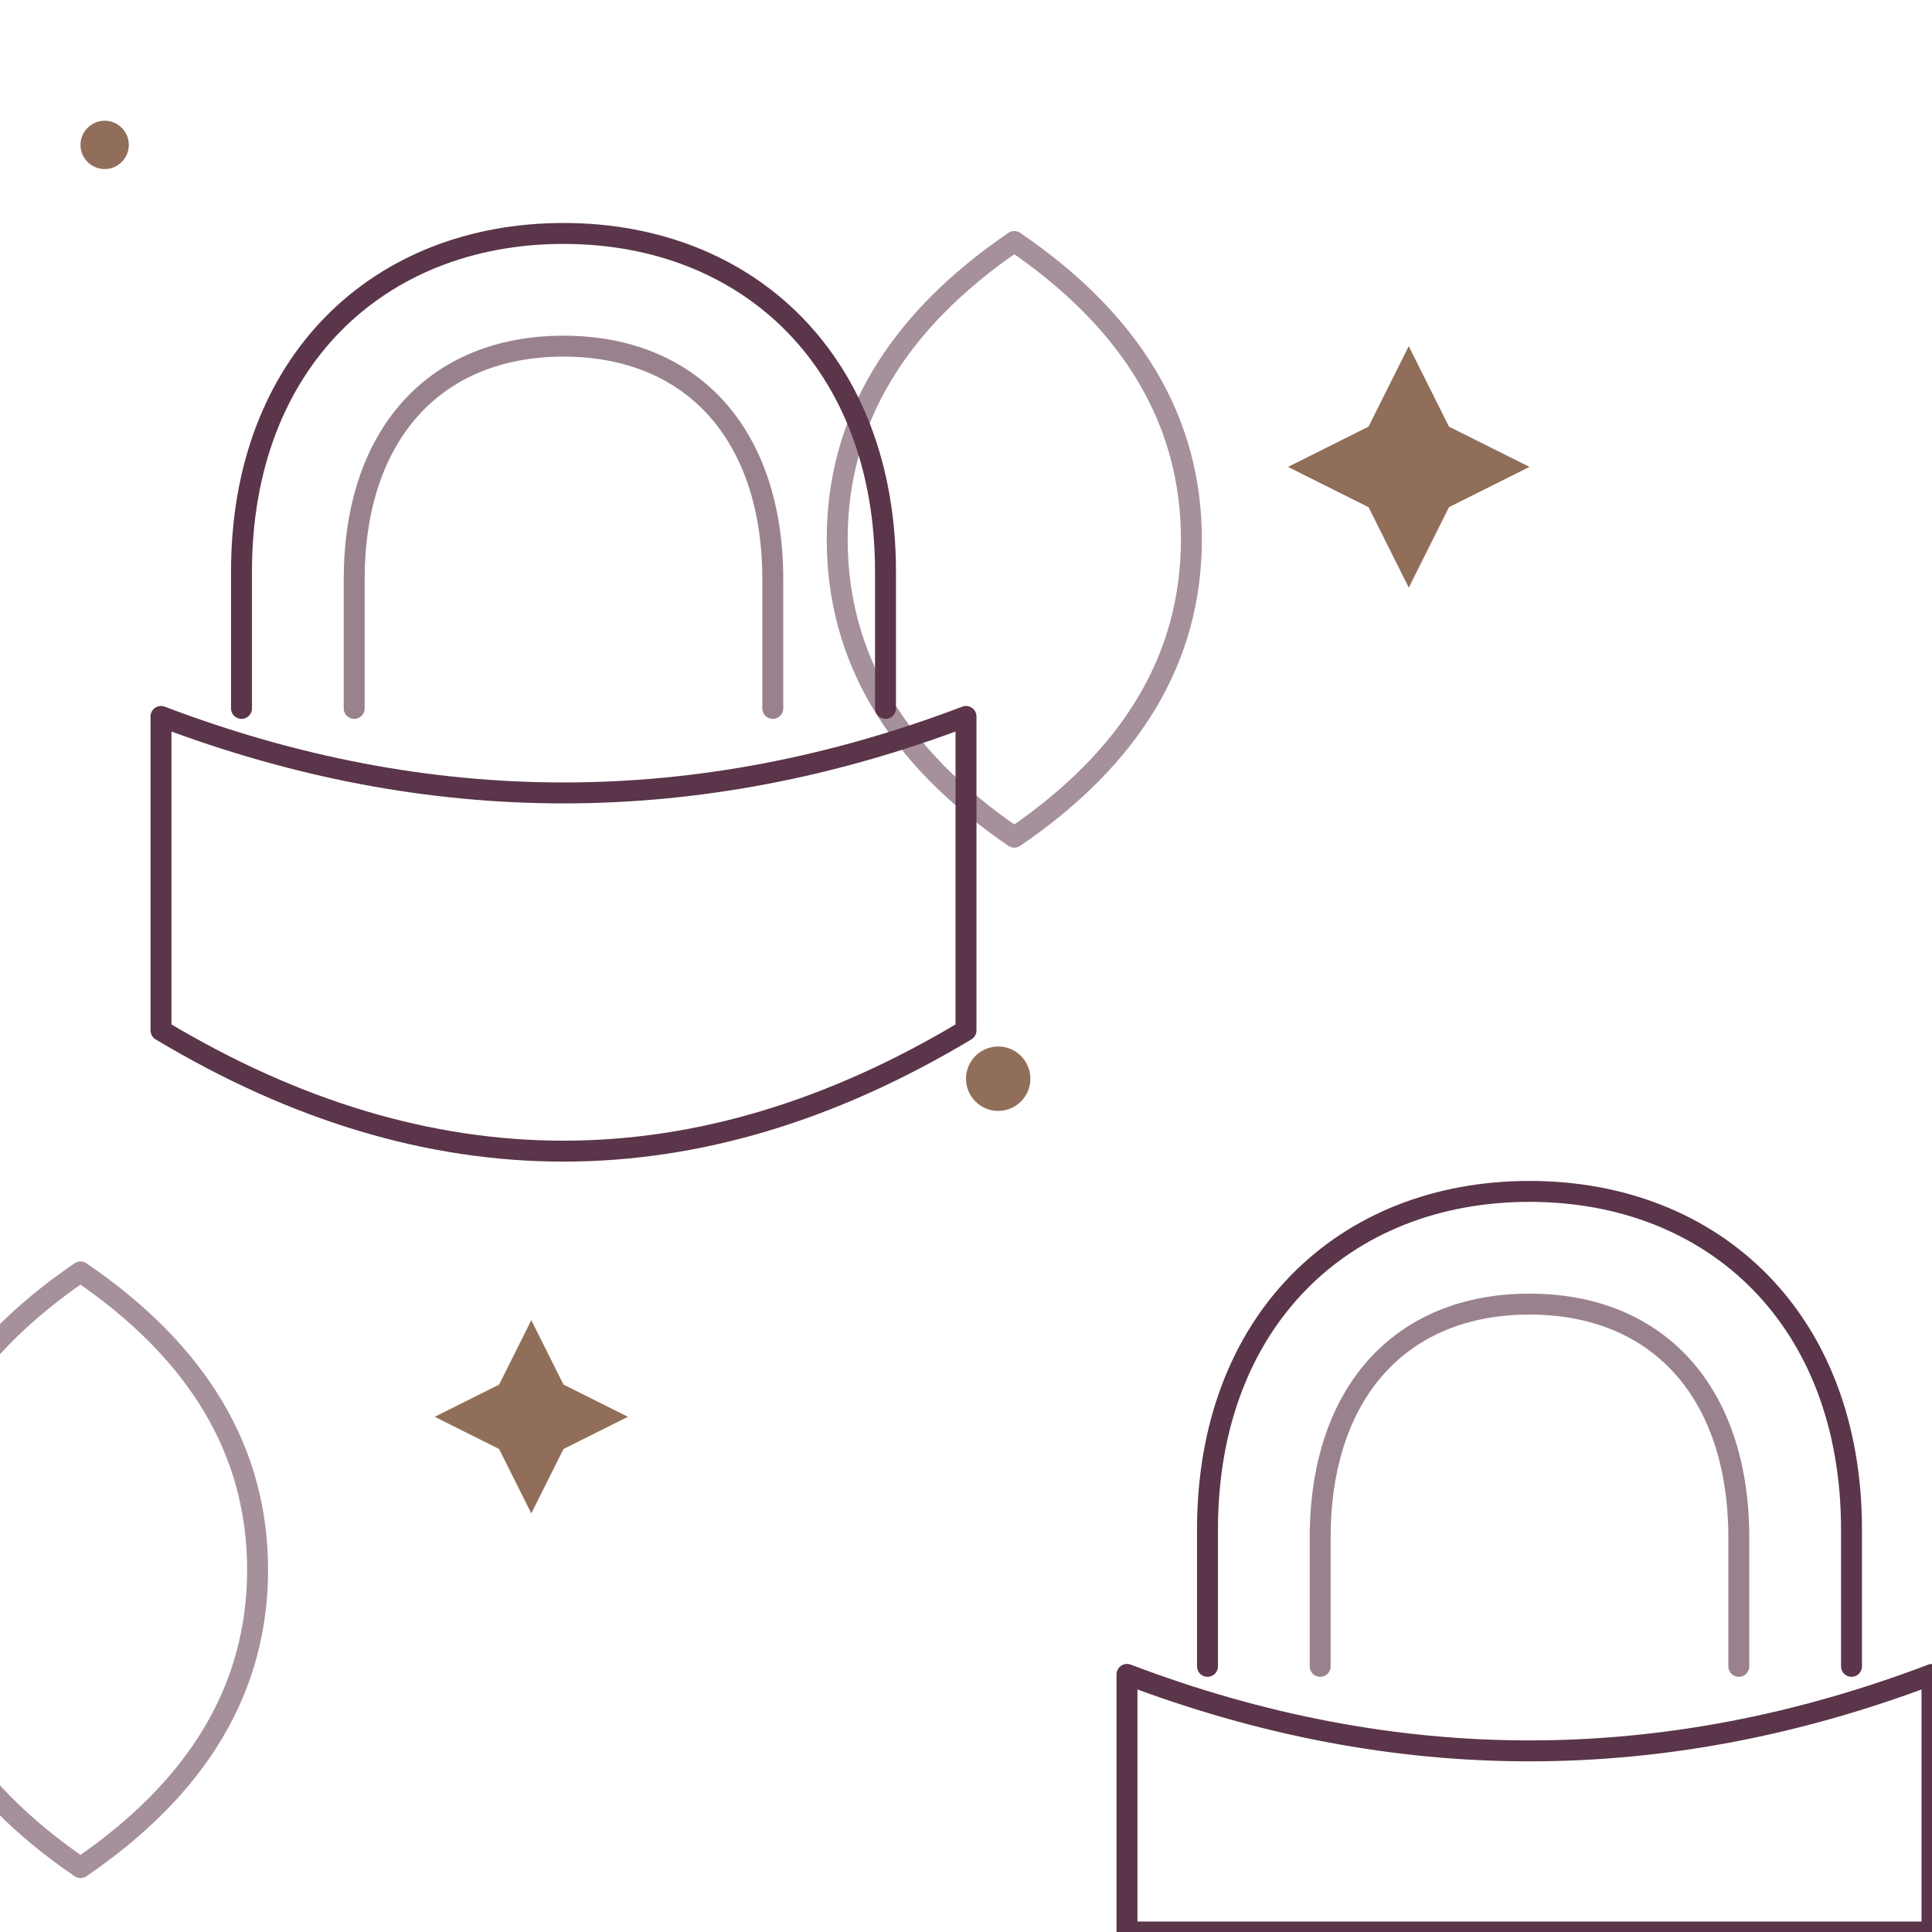
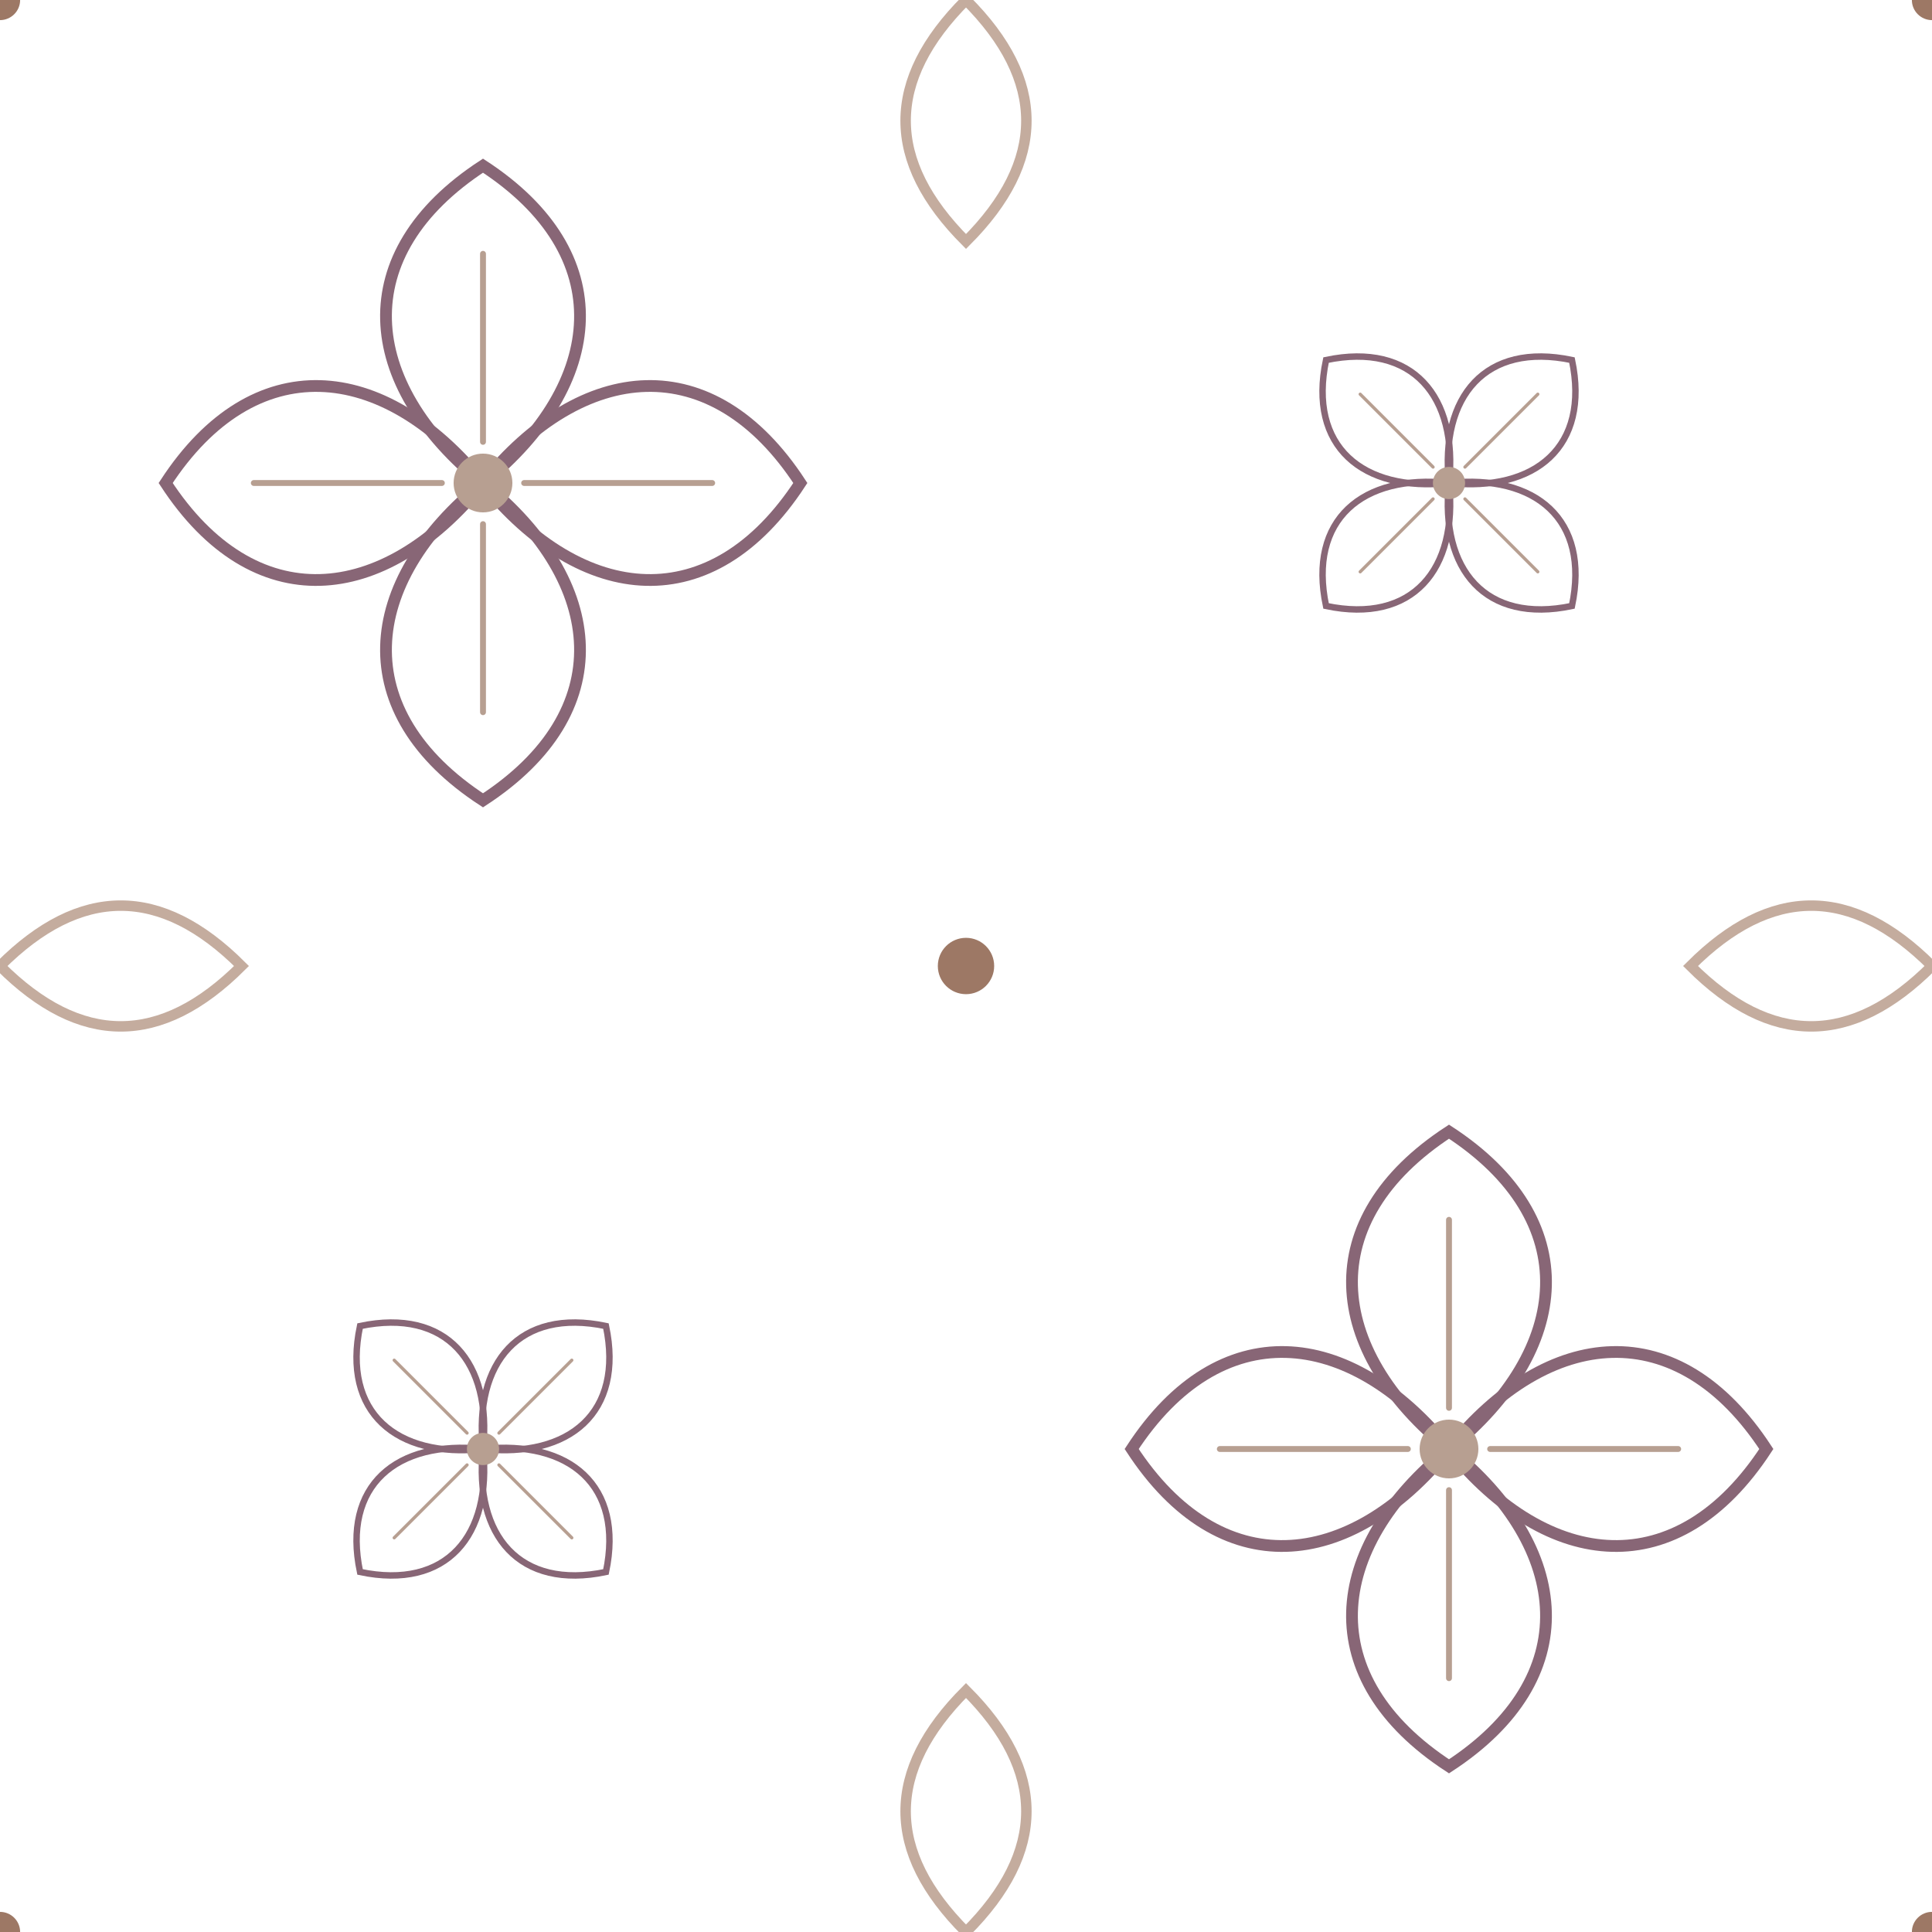
<svg xmlns="http://www.w3.org/2000/svg" width="240" height="240" viewBox="0 0 240 240">
-   <g fill="none" stroke="#5b3549" stroke-width="2.6" stroke-linecap="round" stroke-linejoin="round">
-     <path d="M30 88V71c0-26 17-42 40-42s40 16 40 42v17" />
-     <path d="M44 88V72c0-18 10-29 26-29s26 11 26 29v16" opacity=".62" />
-     <path d="M20 89q50 19 100 0v39q-50 30-100 0Z" />
-     <path d="M150 207v-17c0-26 17-42 40-42s40 16 40 42v17" />
-     <path d="M164 207v-16c0-18 10-29 26-29s26 11 26 29v16" opacity=".62" />
-     <path d="M140 208q50 19 100 0v32H140Z" />
-     <path d="M126 30q22 15 22 37t-22 37q-22-15-22-37t22-37Z" opacity=".55" />
-     <path d="M10 158q22 15 22 37t-22 37q-22-15-22-37t22-37Z" opacity=".55" />
+   <defs>
+     <g id="petal" fill="none" stroke="#70475a" stroke-width="2" stroke-linecap="round">
+       <path d="M0 0C-21-17-23-39 0-54C23-39 21-17 0 0Z" />
+       <path d="M0-7V-39" stroke="#a88b7b" stroke-width="1" />
+     </g>
+     <g id="bloom">
+       <use href="#petal" />
+       <use href="#petal" transform="rotate(90)" />
+       <use href="#petal" transform="rotate(180)" />
+       <use href="#petal" transform="rotate(270)" />
+       <circle r="5" fill="#a88b7b" stroke="none" />
+     </g>
+   </defs>
+   <g opacity=".83">
+     <use href="#bloom" transform="translate(60 60) scale(.73)" />
+     <use href="#bloom" transform="translate(180 180) scale(.73)" />
+     <use href="#bloom" transform="translate(180 60) scale(.4) rotate(45)" />
+     <use href="#bloom" transform="translate(60 180) scale(.4) rotate(45)" />
  </g>
-   <g fill="#916e59">
-     <path d="M175 43l5 10 10 5-10 5-5 10-5-10-10-5 10-5Z" />
-     <path d="M66 164l4 8 8 4-8 4-4 8-4-8-8-4 8-4Z" />
-     <circle cx="124" cy="134" r="4" />
-     <circle cx="13" cy="18" r="3" />
+   <g fill="none" stroke="#ad8c79" stroke-width="1.3" opacity=".72">
+     <path d="M120 0Q105 15 120 30Q135 15 120 0Z" />
+     <path d="M0 120Q15 105 30 120Q15 135 0 120Z" />
+     <path d="M240 120Q225 105 210 120Q225 135 240 120Z" />
+     <path d="M120 240Q105 225 120 210Q135 225 120 240Z" />
+   </g>
+   <g fill="#9d7865">
+     <circle cx="120" cy="120" r="3.5" />
+     <circle cx="0" cy="0" r="2.5" />
+     <circle cx="240" cy="0" r="2.5" />
+     <circle cx="0" cy="240" r="2.5" />
+     <circle cx="240" cy="240" r="2.5" />
  </g>
</svg>
